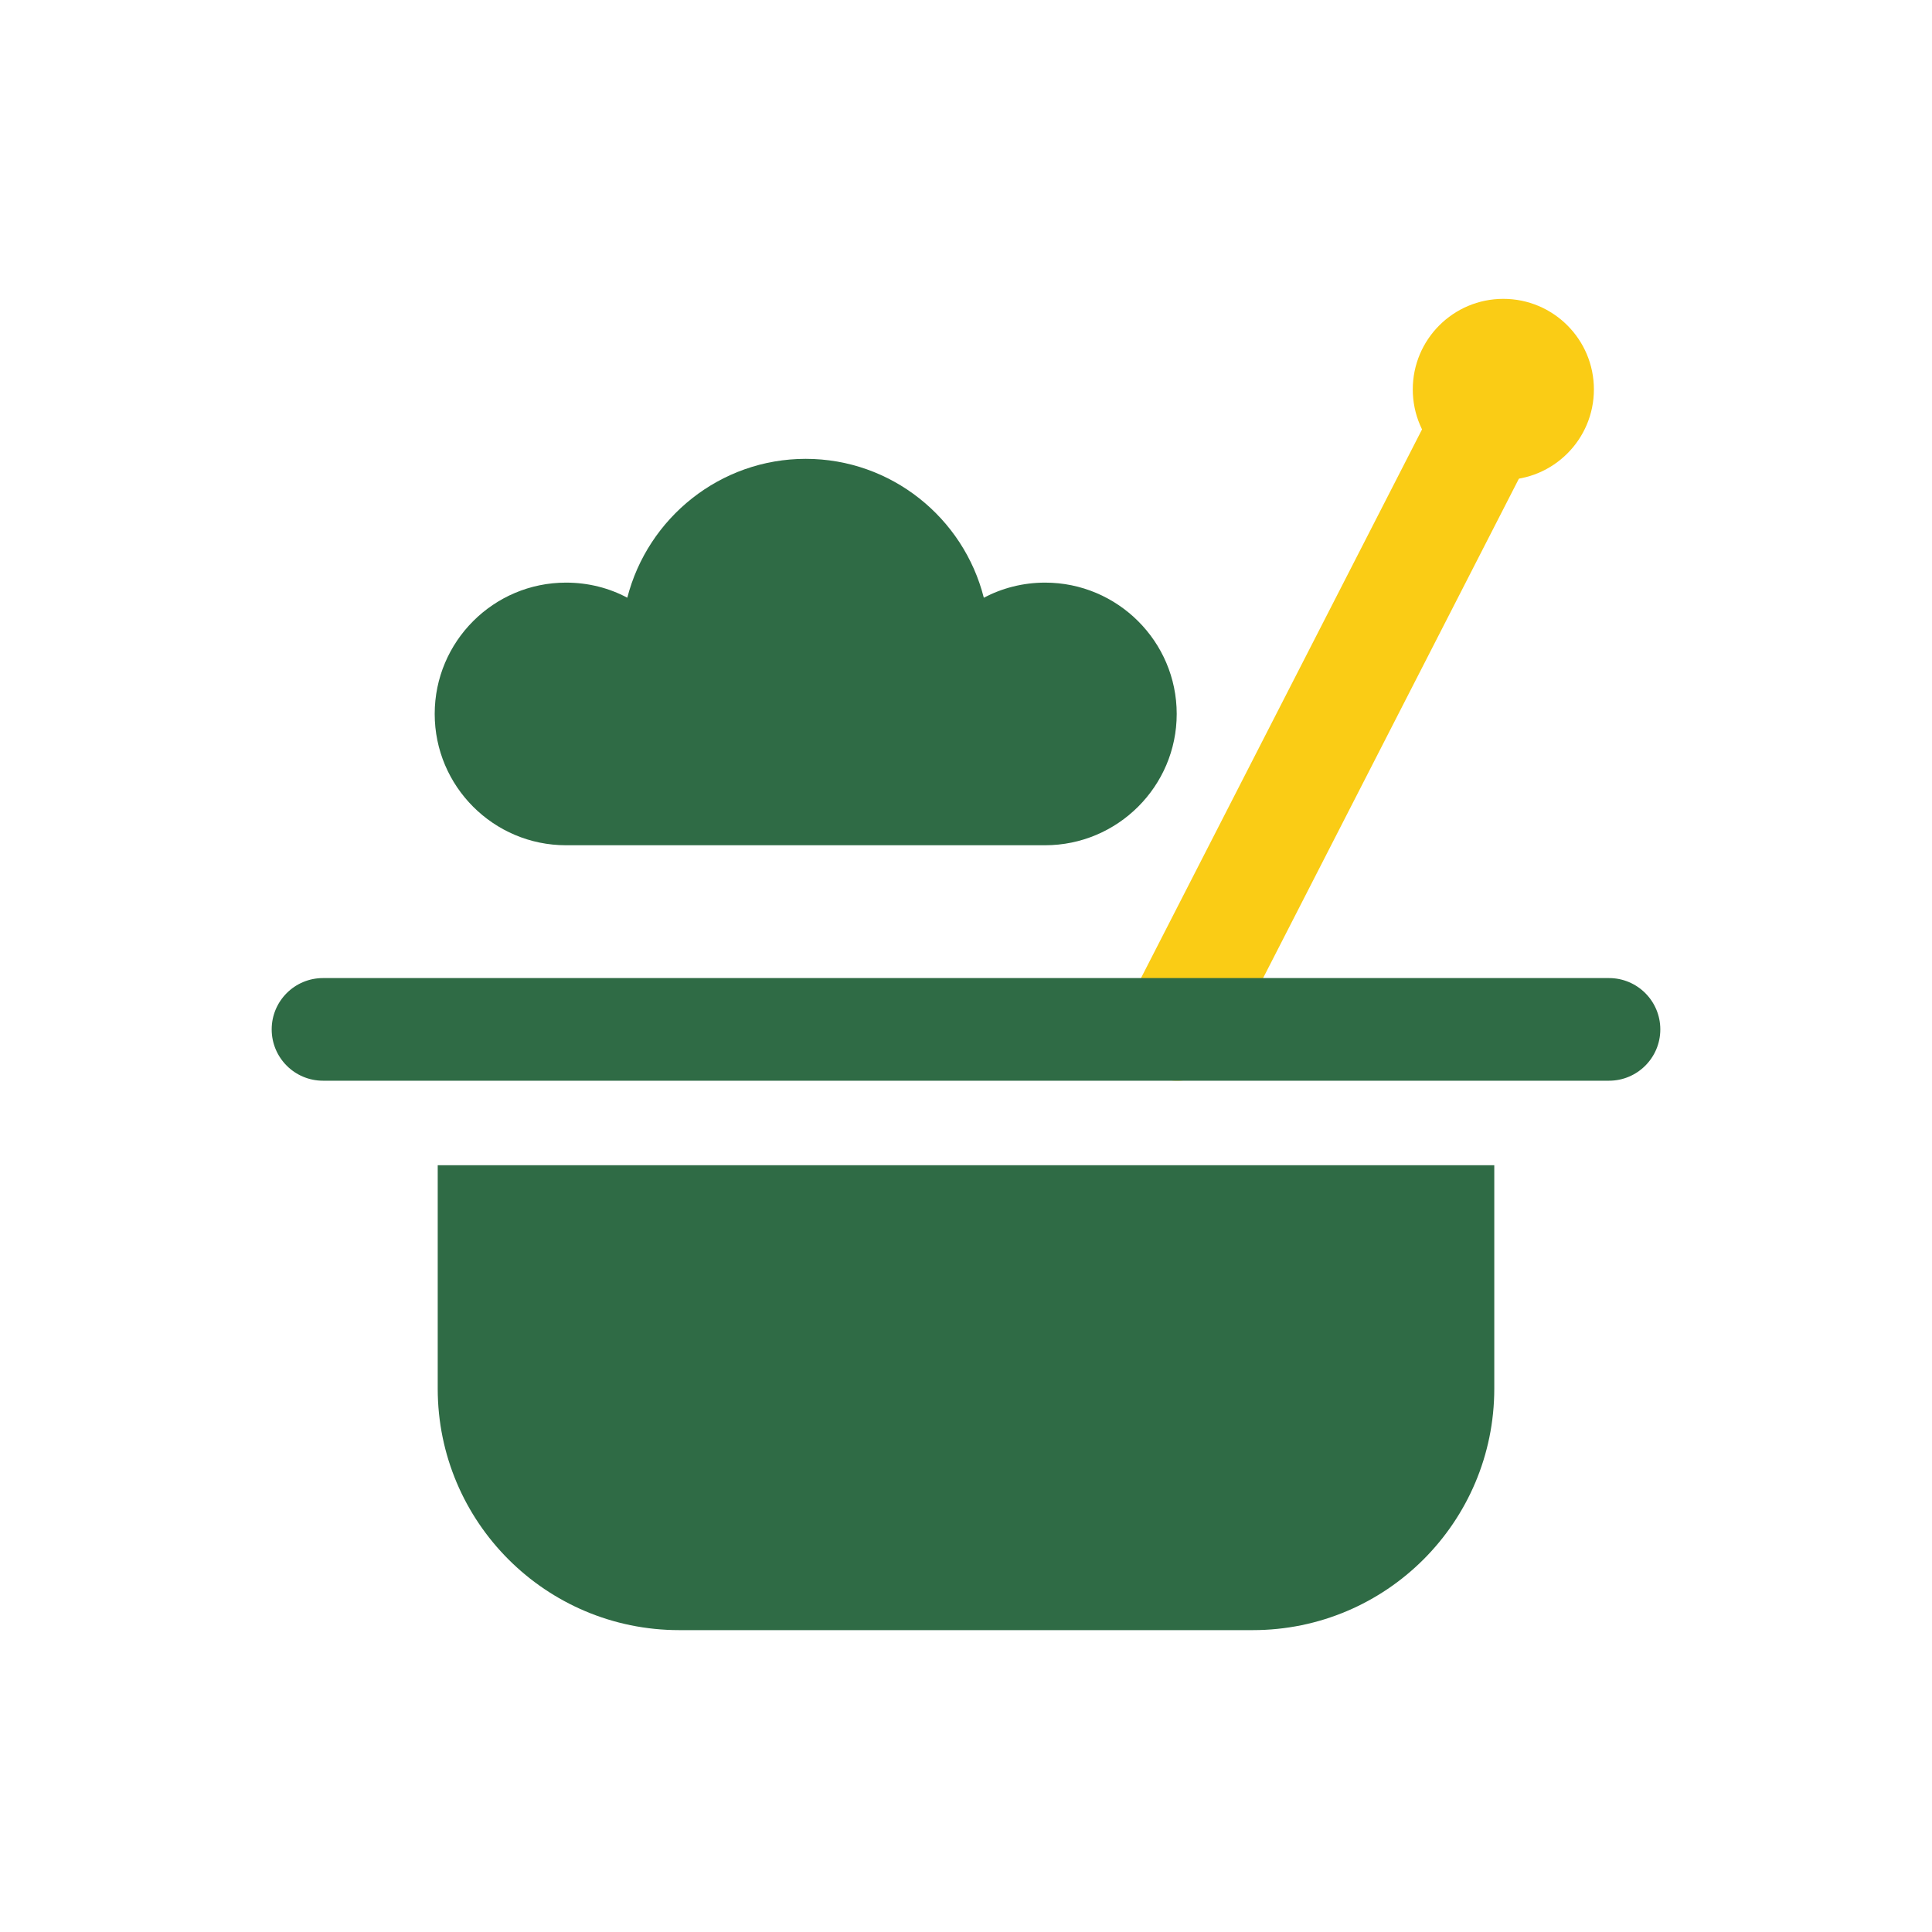
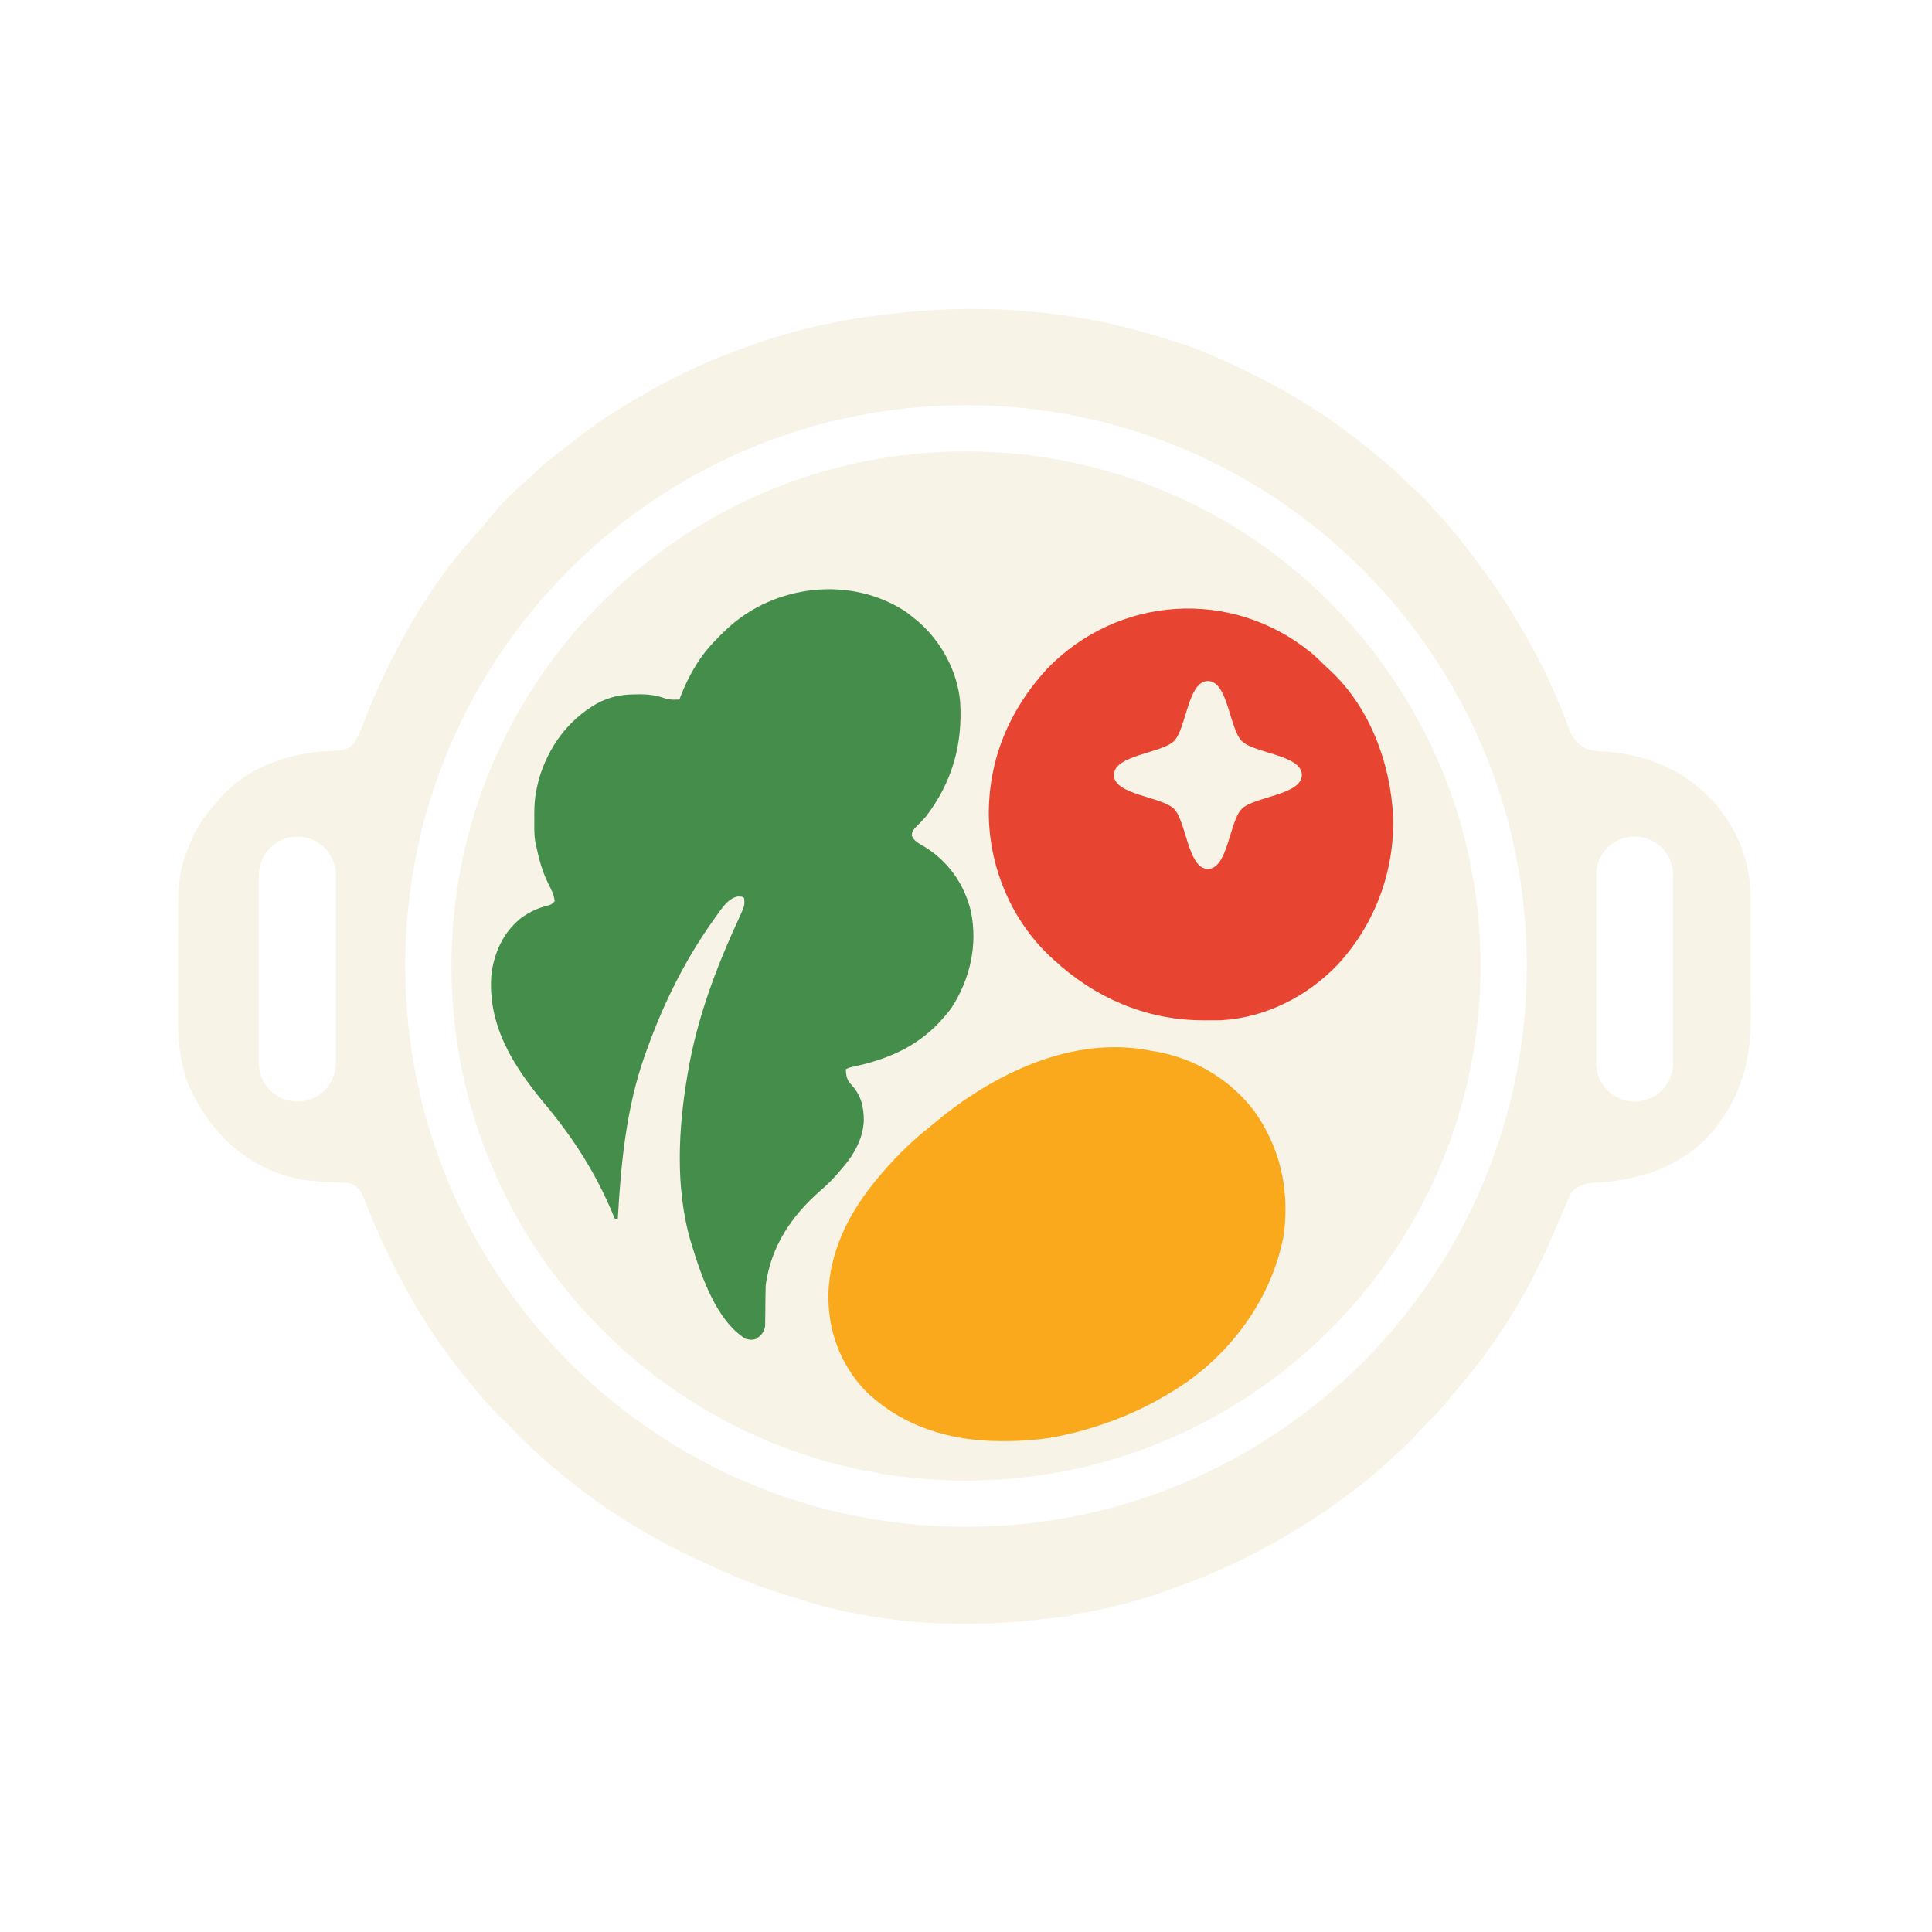
- <svg xmlns="http://www.w3.org/2000/svg" viewBox="0 0 64 64">
-   <path d="M39 34 49.5 13.5" fill="none" stroke="#FACC15" stroke-width="3.6" stroke-linecap="round" />
-   <circle cx="49.8" cy="12.9" r="3" fill="#FACC15" />
-   <g fill="#2F6B45">
-     <path d="M18.75 28C16.35 28 14.4 26.05 14.4 23.65S16.35 19.3 18.75 19.3C19.49 19.3 20.18 19.48 20.78 19.8C21.46 17.15 23.86 15.2 26.69 15.2S31.92 17.15 32.59 19.8C33.2 19.48 33.89 19.3 34.62 19.3C37.02 19.3 38.98 21.25 38.98 23.65S37.02 28 34.62 28Z" />
-     <rect x="9" y="32.4" width="46" height="3.4" rx="1.7" />
-     <path d="M14.5 38.6h35v7.4a8 8 0 0 1-8 8h-19a8 8 0 0 1-8-8Z" />
+ <svg xmlns="http://www.w3.org/2000/svg" viewBox="0 0 1254 1254">
+   <g transform="translate(0 16)">
+     <circle cx="627" cy="611" r="334" fill="#F8F3E7" />
+   </g>
+   <g transform="translate(0 16)">
+     <path fill="#F8F3E7" fill-rule="evenodd" d="M666 186c.87.07 1.74.14 2.63.21 29.89 2.53 59.97 8.54 88.47 17.86 3.12 1 6.25 1.92 9.38 2.85 6.37 1.96 12.42 4.41 18.52 7.08.98.42 1.95.84 2.96 1.27C826.31 231.7 861.05 252.07 893 279c.28.24.28.24 1.71 1.44 12.29 10.34 12.29 10.34 17.74 16.01 1.69 1.69 3.47 3.2 5.3 4.74 5.07 4.37 9.47 9.35 13.92 14.33 1.2 1.34 2.42 2.66 3.65 3.98 6.31 6.86 12.01 14.12 17.68 21.5.47.61.95 1.22 1.43 1.85 26.54 34.32 49.02 72.99 63.85 113.82 2.32 6.16 4.96 9.8 10.87 13.08 4.67 1.8 9.52 1.94 14.47 2.25 27.92 2.21 52.12 13.43 70.63 34.75 7.76 9.75 14.2 20.25 17.75 32.25.14.44.14.44.86 2.66 4.31 14.18 3.32 29.48 3.34 44.14.01 1.08.01 2.17.01 3.28.02 5.73.03 11.45.03 17.17.01 5.87.03 11.74.06 17.6.02 4.56.02 9.11.02 13.67.01 2.16.01 4.32.03 6.48.17 30.95-7.7 56.62-29.47 79.62-20.26 19.53-45.22 26.8-72.79 28.11-5.53.48-10.42 1.9-14.09 6.27-1.24 2.38-1.24 2.38-2.45 5.2-.45 1.04-.9 2.07-1.37 3.14-.47 1.1-.94 2.21-1.43 3.35-.25.56-.25.56-1.49 3.43-2.08 4.8-4.15 9.61-6.19 14.42-15.08 35.46-36.28 69.47-61.56 98.55-2.39 2.77-4.67 5.61-6.95 8.47-3.81 4.7-7.94 8.94-12.25 13.16-2.78 2.73-5.43 5.49-7.93 8.47-3.26 3.81-6.88 7.08-10.64 10.39-2.44 2.15-4.83 4.35-7.21 6.56-5.64 5.24-11.42 10.18-17.53 14.86-.68.53-1.36 1.05-2.06 1.59-35.53 27.4-74.63 49.37-116.94 64.41-1.71.63-3.41 1.26-5.12 1.89-19.47 7.09-39.48 12.4-59.95 15.6-2.93.51-2.93.51-4.93 1.51-2.59.36-5.16.66-7.76.94-.78.08-1.57.17-2.37.26-1.67.18-3.34.35-5.01.53-2.49.26-4.99.54-7.49.81-40.89 4.42-81.77 3.11-122.06-5.48-.76-.16-1.53-.32-2.32-.49-9.29-2.01-18.34-4.48-27.38-7.41-3.65-1.17-7.31-2.27-10.99-3.35-20.91-6.44-40.93-15.33-60.62-24.81-.93-.44-1.85-.89-2.81-1.34C415 978.11 386.57 959.68 361 938c-1.07-.88-2.14-1.77-3.21-2.65-8.88-7.4-17.04-15.4-25.12-23.65-2.9-2.96-5.83-5.89-8.81-8.77-4.89-4.76-9.3-9.74-13.56-15.07-2.3-2.86-4.67-5.64-7.05-8.42-27.72-33.29-48.78-72.23-64.92-112.27-.14-.33-.14-.33-.81-1.98-.73-1.78-1.44-3.57-2.16-5.35-1.97-4.1-4.1-6.22-8.36-7.84-2.97-.35-2.97-.35-6.43-.49-1.26-.07-2.52-.13-3.83-.19-.33-.02-.33-.02-2.01-.1-11.28-.54-22.05-1.21-32.73-5.22-.59-.22-.59-.22-3.57-1.31-26.15-10.4-44.16-30.33-55.68-55.5-6.5-16.23-7.34-31.4-7.25-48.69v-7.01q0-7.305.03-14.61c.03-6.2.03-12.4.02-18.59-.01-4.82 0-9.63.01-14.45v-6.85c-.01-15.27.06-29.85 6.44-43.99.59-1.58 1.17-3.17 1.75-4.75 4.14-10.32 11-18.93 18.25-27.25.53-.61 1.06-1.23 1.6-1.86 17.88-19.25 43.04-28.14 68.71-29.58 13.06-.86 13.06-.86 17.72-5.64 2.46-3.64 3.88-7.32 5.41-11.42 17.91-46.17 42.6-90.78 76.51-127.23 2.19-2.43 4.21-4.95 6.24-7.52 7.36-9.09 15.85-17.46 24.79-25 2.56-2.22 5-4.55 7.46-6.87 6.77-6.31 14.13-11.81 21.53-17.35 1.86-1.4 3.69-2.82 5.51-4.26 7.54-5.94 15.36-11.25 23.52-16.27.73-.45 1.45-.9 2.2-1.37 26.07-16.16 53.39-29.78 82.4-39.8 2.07-.72 4.14-1.45 6.2-2.19 30.04-10.48 61.59-16.59 93.2-19.64 1-.1 1.99-.21 3.02-.31 25.68-2.61 52.24-2.95 77.98-.69Z M263 611a364 364 0 1 0 728 0a364 364 0 1 0-728 0Z M168 552a25 25 0 0 1 50 0v122a25 25 0 0 1-50 0Z M1036 552a25 25 0 0 1 50 0v122a25 25 0 0 1-50 0Z" />
+   </g>
+   <g transform="translate(0 16)">
+     <path fill="#FAA91D" d="M747 666c.81.13 1.62.26 2.45.39 25.35 4.18 48.95 18.1 64.55 38.61 16.99 24.01 22.8 50.36 19.46 79.36-6.89 39.2-31.01 73.92-63.24 96.8-17.26 11.82-36.31 21.41-56.22 27.84-1.03.35-2.06.69-3.12 1.05-6.18 2-12.42 3.63-18.76 5.07-.68.16-1.36.32-2.06.49-12.82 2.82-25.54 3.8-38.62 3.77h-2.23c-32.68-.06-63.82-9.55-87.6-32.71-16.44-17.33-24.17-39.03-23.96-62.59.77-26.99 12.65-51.37 29.35-72.08.47-.59.94-1.17 1.43-1.78 10.62-13.04 22.34-24.83 35.57-35.22 1.11-.92 2.21-1.84 3.31-2.76 38.06-31.6 89.2-56.4 139.69-46.24Z" />
+   </g>
+   <g transform="translate(0 16)">
+     <path fill="#E74532" fill-rule="evenodd" d="M850.79 407.452c3.56 3.03 6.89 6.26 10.21 9.55.84.76 1.67 1.52 2.53 2.31 25.68 24.05 39.16 60.4 40.69 95.02.99 35.38-11.87 69.59-35.73 95.52-19.62 20.75-46.93 34.66-75.74 36.34-3.36.08-6.7.09-10.06.06l-3.61-.03c-35.93-.47-68.87-14.95-95.08-39.22-.97-.89-1.93-1.77-2.93-2.68-24.28-23.18-38.25-55.86-39.23-89.28-.75-36.97 12.82-69.82 37.86-97.03 45.98-47.45 119.41-52.47 171.09-10.56Z M784 426c13 0 14 31 22 39s39 9 39 22-31 14-39 22-9 39-22 39-14-31-22-39-39-9-39-22 31-14 39-22 9-39 22-39Z" />
+   </g>
+   <g transform="translate(0 16)">
+     <path fill="#458D4B" d="M588.5 381.438c1.52 1.16 3.02 2.35 4.5 3.56.84.68 1.68 1.36 2.54 2.05 15.38 13.08 26.07 32.84 27.71 53.05 1.58 27.64-5.4 51.82-22.25 73.9-2.41 2.65-4.86 5.24-7.41 7.75-1.59 2.25-1.59 2.25-1.74 4.78 1.64 3.52 4.32 4.82 7.59 6.66 15.72 9.51 26.18 24.06 30.67 41.93 4.68 22.28-.44 44.52-12.73 63.36-1.69 2.29-3.47 4.41-5.38 6.52-.79.89-1.58 1.77-2.39 2.68-15.52 16.42-34.9 24.37-56.69 28.86-1.92.46-1.92.46-3.92 1.46.19 4.56.65 6.97 3.81 10.32 6.21 6.78 7.9 14.24 7.87 23.36-.59 11.86-6.89 22.67-14.68 31.32-.64.76-1.28 1.52-1.94 2.3-3.67 4.28-7.52 8.06-11.8 11.72-18.69 16.42-31.67 35.8-35.26 60.98-.09 2.33-.13 4.65-.14 6.98l-.06 3.97c-.03 2.06-.05 4.12-.05 6.19 0 2.01-.04 4.01-.08 6.02 0 .6 0 .6-.03 3.62-.82 4.14-2.38 5.62-5.64 8.22-3.25.82-3.25.82-7 0-18.94-11.5-28.86-40.92-35-61-.38-1.22-.76-2.44-1.14-3.69-9.43-33.82-7.63-71.03-1.86-105.31l.55-3.33c5.94-34.88 18.36-67.86 33.17-99.83 3.67-8.14 3.67-8.14 3.28-12.84-1-1-1-1-4.06-1.12-6.88 1.09-11.38 9.27-15.29 14.5-18.61 25.93-32.93 54.61-43.65 84.62-.46 1.26-.93 2.51-1.39 3.77-12.15 34.28-15.56 70.22-17.61 106.23h-2c-.22-.54-.44-1.08-.67-1.64-11.08-27.05-25.9-50.33-44.63-72.74-20.46-24.49-37.59-51.34-34.7-84.62 1.91-14.09 7.78-26.92 19-36 5.66-4.08 11.19-6.68 17.97-8.36 2.03-.64 2.03-.64 4.03-2.64-.33-4.37-2.36-7.96-4.31-11.81-3.82-7.82-5.91-15.7-7.69-24.19-.09-.39-.09-.39-.53-2.36-.87-4.9-.65-9.86-.66-14.82l-.03-3.3c-.02-6.76.58-12.96 2.22-19.52.27-1.11.54-2.22.82-3.36 6.09-20.79 18.89-38.42 37.8-49.12 8.42-4.36 15.76-5.86 25.19-5.83.47-.01.47-.01 2.83-.05 5.81 0 10.68.77 16.16 2.7 3.18.96 5.91.88 9.2.66l.74-2.02c5.37-13.8 12.69-26.52 23.26-36.98l2.5-2.62c.82-.79 1.65-1.57 2.5-2.38.61-.59 1.22-1.18 1.84-1.79 31.06-29.09 81.07-34.74 116.66-10.77Z" />
  </g>
</svg>
